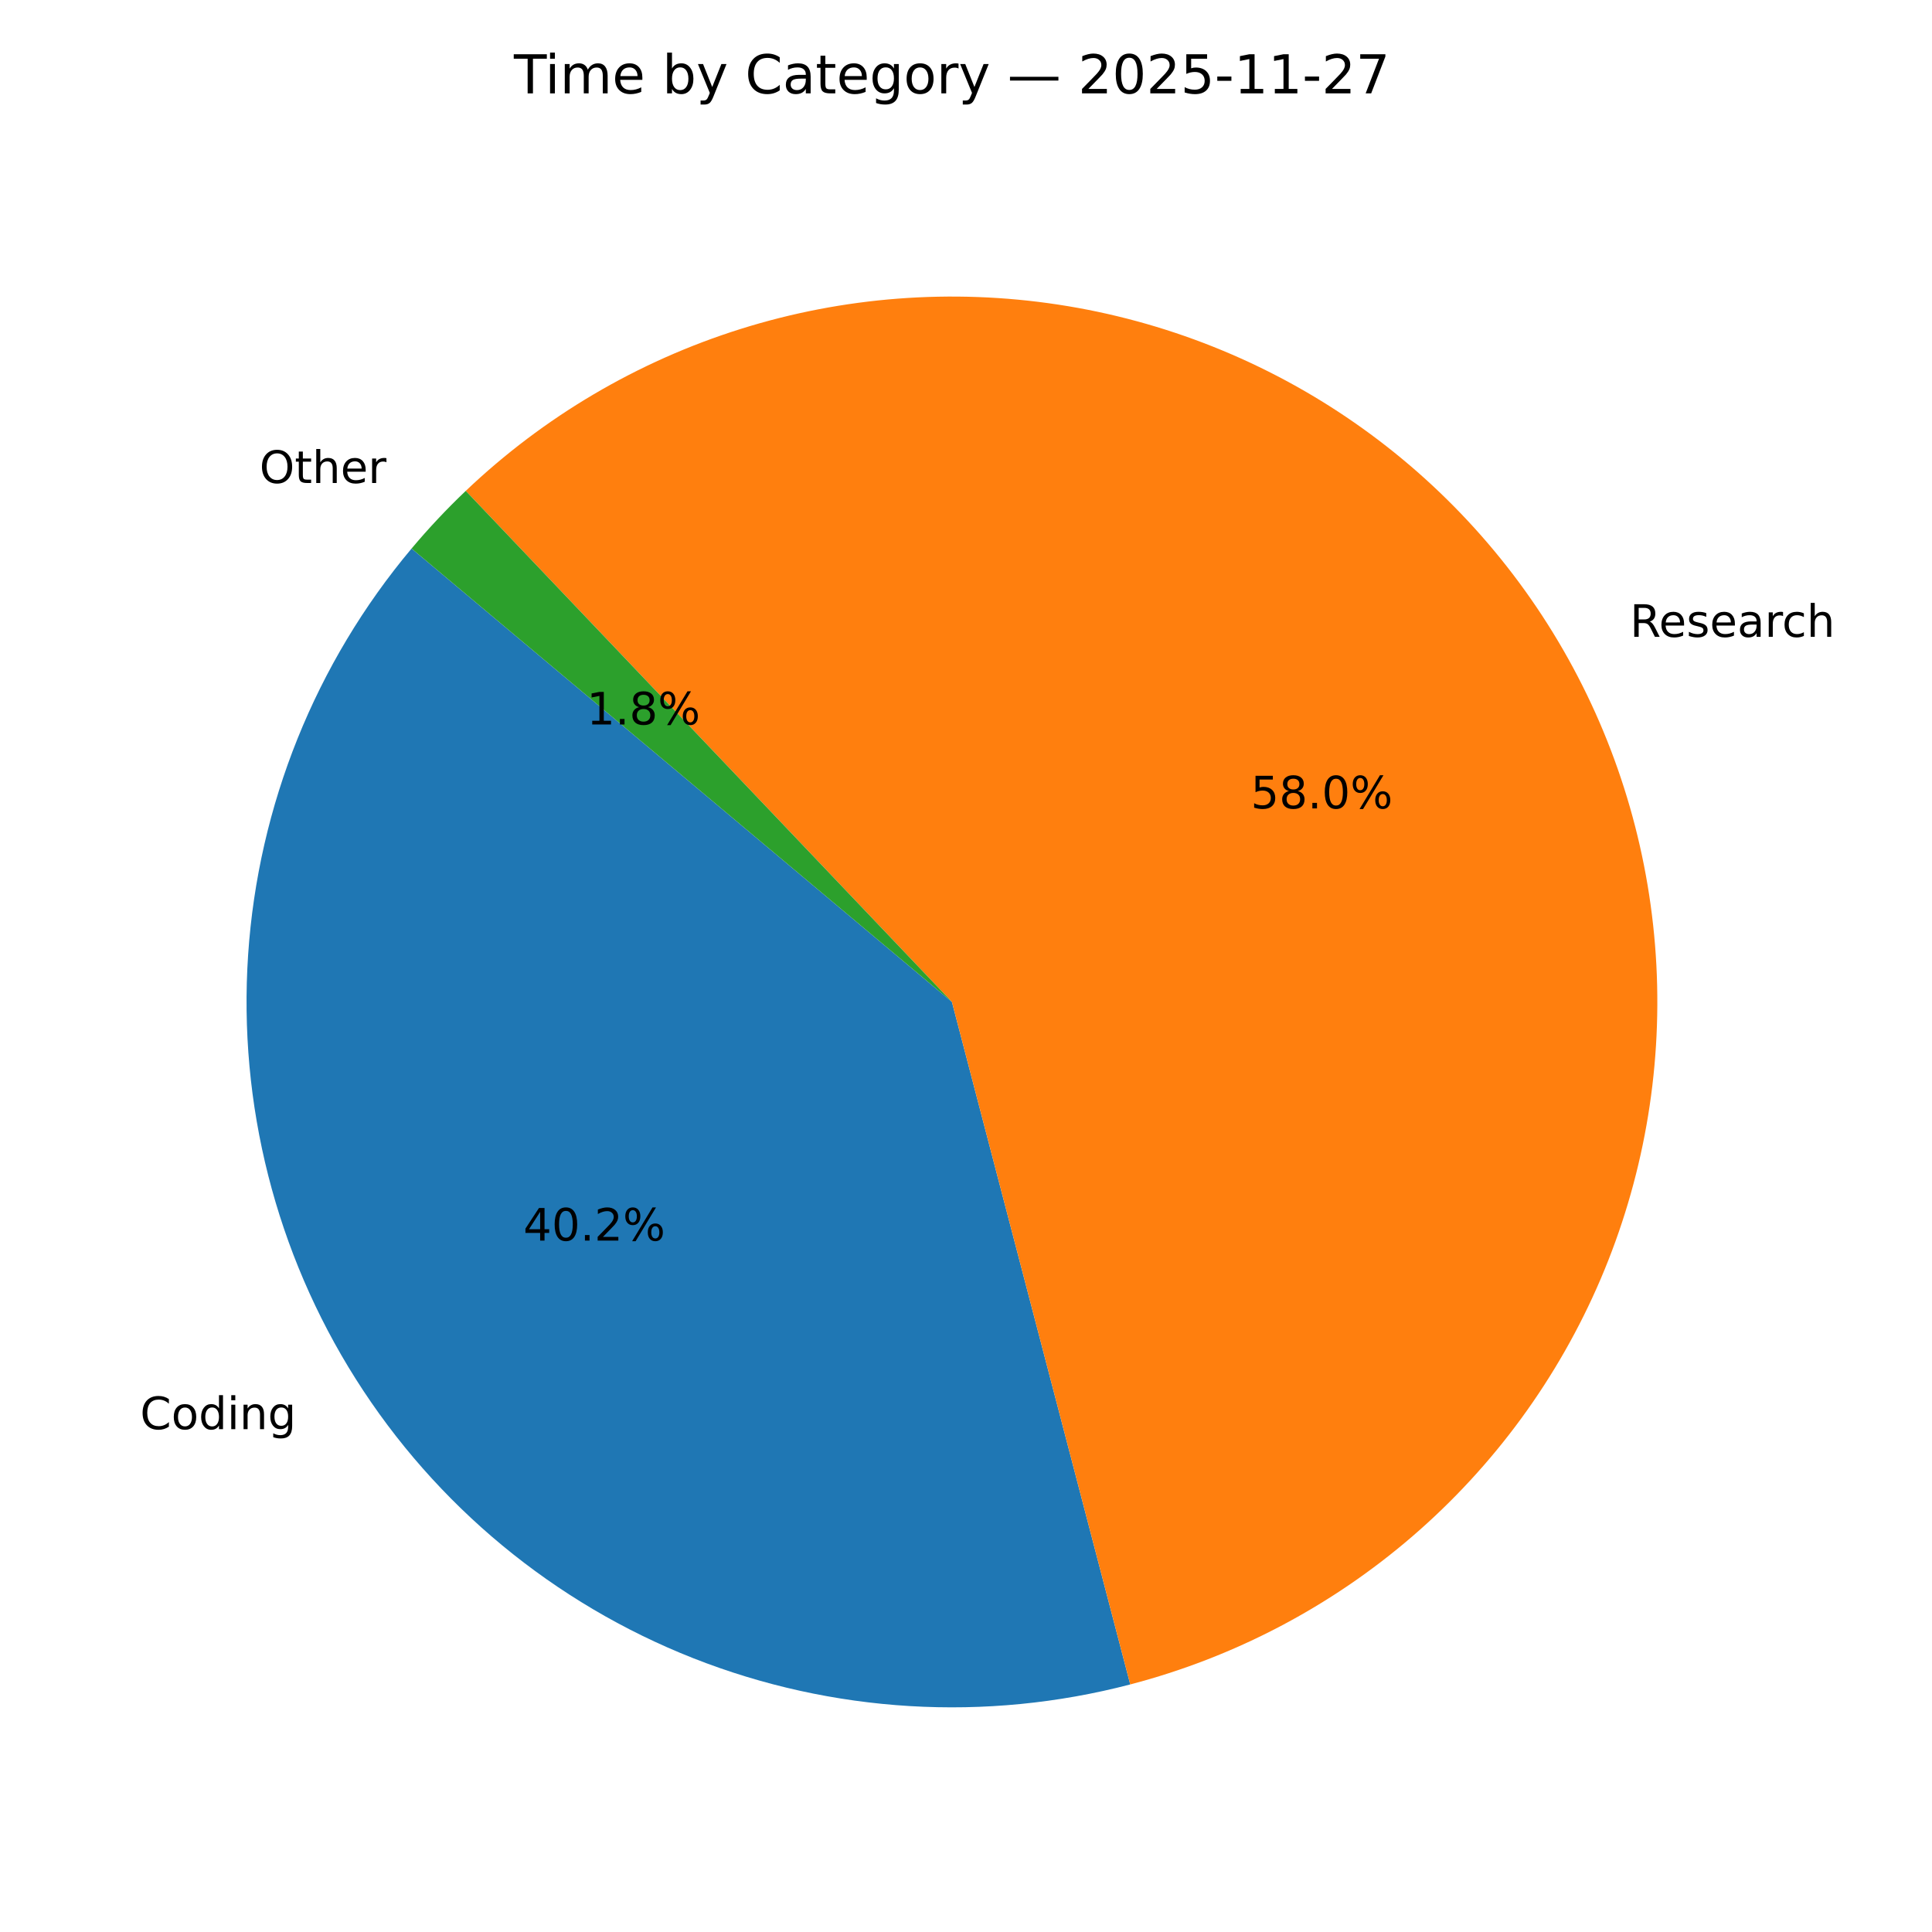
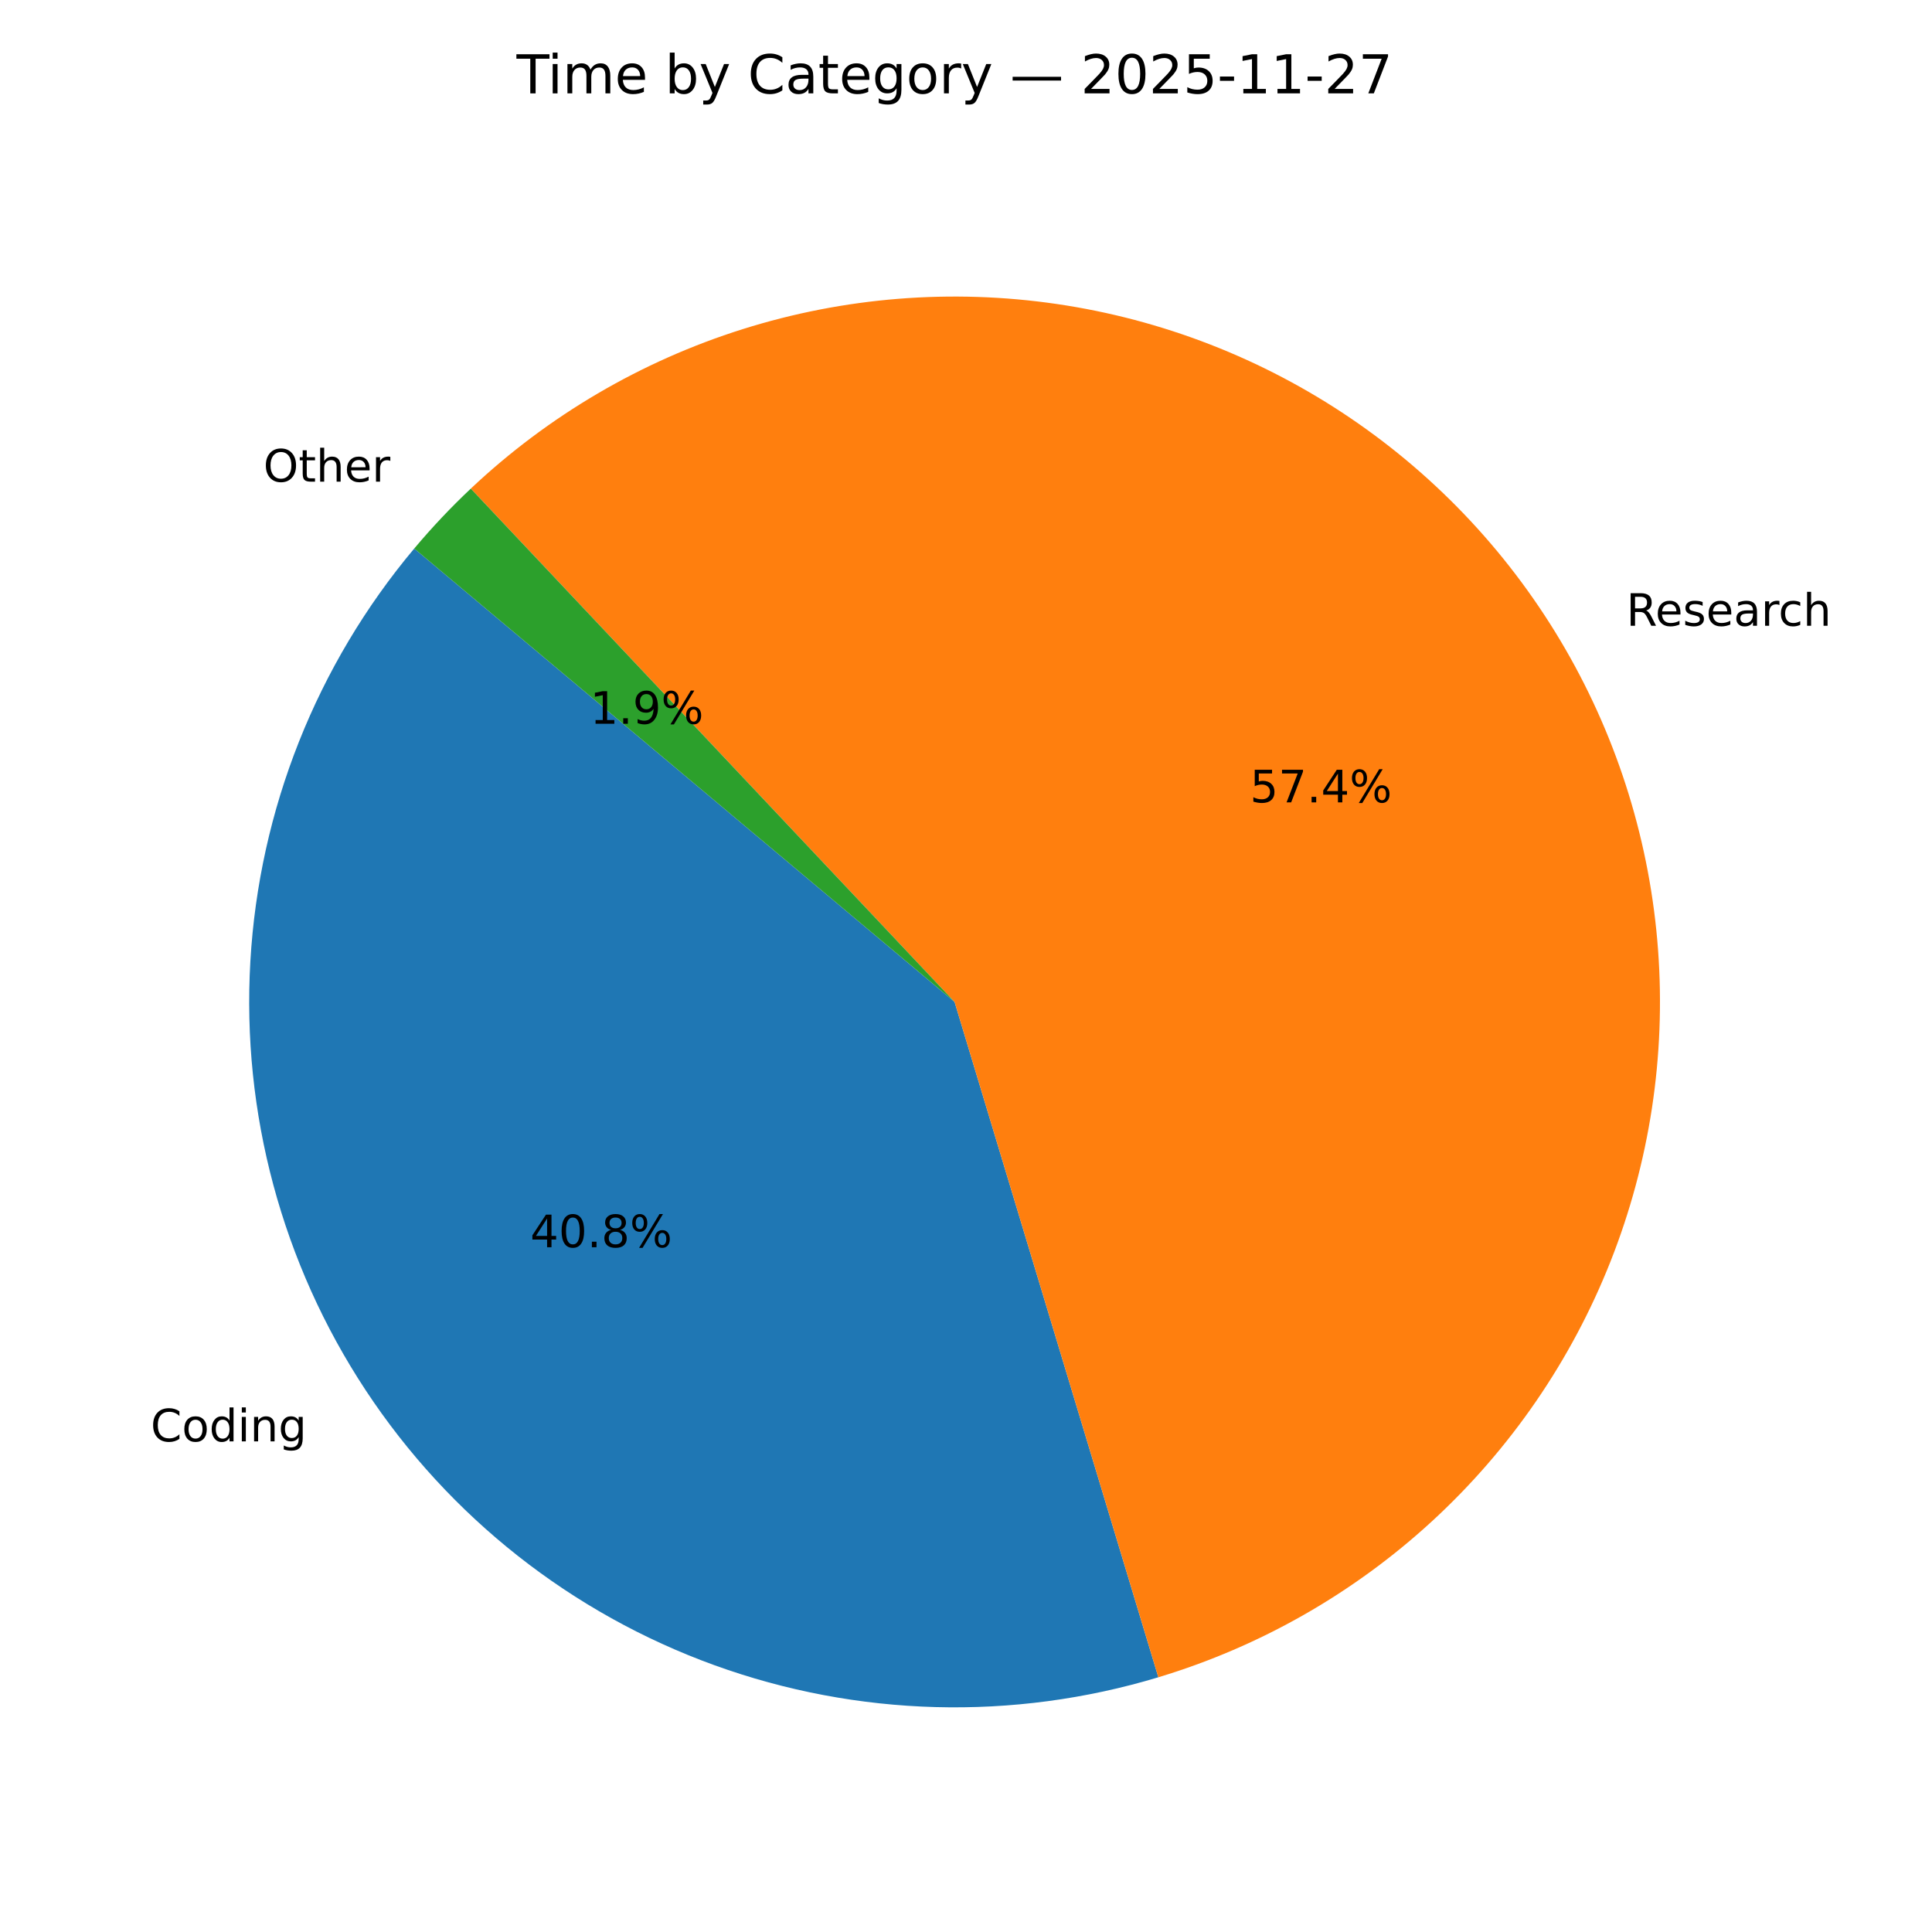
<svg xmlns="http://www.w3.org/2000/svg" xmlns:xlink="http://www.w3.org/1999/xlink" width="432pt" height="432pt" viewBox="0 0 432 432" version="1.1">
  <defs>
    <style type="text/css">*{stroke-linejoin: round; stroke-linecap: butt}</style>
  </defs>
  <g id="figure_1">
    <g id="patch_1">
      <path d="M 0 432  L 432 432  L 432 0  L 0 0  z " style="fill: #ffffff" />
    </g>
    <g id="axes_1">
      <g id="patch_2">
-         <path d="M 92.029 122.654  C 70.525 148.282 57.722 180.099 55.482 213.479  C 53.242 246.859 61.679 280.101 79.566 308.372  C 97.453 336.644 123.88 358.504 155.003 370.775  C 186.126 383.046 220.36 385.102 252.729 376.645  L 212.856 224.04  z " style="fill: #1f77b4" />
+         <path d="M 92.622 122.654  C 70.793 148.669 57.938 181.051 55.982 214.954  C 54.026 248.858 63.071 282.503 81.762 310.856  C 100.454 339.208 127.812 360.78 159.743 372.343  C 191.673 383.906 226.5 384.854 259.012 375.043  L 213.448 224.04  z " style="fill: #1f77b4" />
      </g>
      <g id="patch_3">
-         <path d="M 252.729 376.645  C 276.015 370.561 297.603 359.227 315.833 343.513  C 334.064 327.8 348.458 308.12 357.911 285.986  C 367.363 263.852 371.625 239.845 370.369 215.81  C 369.113 191.775 362.373 168.343 350.665 147.314  C 338.957 126.286 322.59 108.213 302.821 94.485  C 283.052 80.757 260.401 71.735 236.607 68.111  C 212.814 64.486 188.503 66.356 165.544 73.575  C 142.584 80.795 121.578 93.175 104.141 109.764  L 212.856 224.04  z " style="fill: #ff7f0e" />
+         <path d="M 259.012 375.043  C 281.785 368.172 302.712 356.237 320.22 340.134  C 337.728 324.032 351.37 304.176 360.119 282.056  C 368.868 259.936 372.502 236.121 370.746 212.399  C 368.991 188.677 361.891 165.656 349.981 145.065  C 338.07 124.474 321.655 106.842 301.967 93.493  C 282.279 80.143 259.823 71.419 236.287 67.974  C 212.75 64.53 188.737 66.454 166.049 73.603  C 143.361 80.751 122.582 92.94 105.271 109.254  L 213.448 224.04  z " style="fill: #ff7f0e" />
      </g>
      <g id="patch_4">
-         <path d="M 104.141 109.764  C 102.004 111.797 99.924 113.889 97.904 116.039  C 95.885 118.189 93.925 120.395 92.029 122.654  L 212.856 224.04  z " style="fill: #2ca02c" />
+         <path d="M 105.271 109.254  C 103.034 111.362 100.86 113.535 98.75 115.77  C 96.641 118.004 94.597 120.3 92.622 122.654  L 213.448 224.04  z " style="fill: #2ca02c" />
      </g>
      <g id="matplotlib.axis_1" />
      <g id="matplotlib.axis_2" />
      <g id="text_1">
-         <g transform="translate(31.32314 319.5648) scale(0.1 -0.1)">
+         <g transform="translate(33.67974 322.2965) scale(0.1 -0.1)">
          <defs>
            <path id="DejaVuSans-43" d="M 4122 4306  L 4122 3641  Q 3803 3938 3442 4084  Q 3081 4231 2675 4231  Q 1875 4231 1450 3742  Q 1025 3253 1025 2328  Q 1025 1406 1450 917  Q 1875 428 2675 428  Q 3081 428 3442 575  Q 3803 722 4122 1019  L 4122 359  Q 3791 134 3420 21  Q 3050 -91 2638 -91  Q 1578 -91 968 557  Q 359 1206 359 2328  Q 359 3453 968 4101  Q 1578 4750 2638 4750  Q 3056 4750 3426 4639  Q 3797 4528 4122 4306  z " transform="scale(0.015625)" />
            <path id="DejaVuSans-6f" d="M 1959 3097  Q 1497 3097 1228 2736  Q 959 2375 959 1747  Q 959 1119 1226 758  Q 1494 397 1959 397  Q 2419 397 2687 759  Q 2956 1122 2956 1747  Q 2956 2369 2687 2733  Q 2419 3097 1959 3097  z M 1959 3584  Q 2709 3584 3137 3096  Q 3566 2609 3566 1747  Q 3566 888 3137 398  Q 2709 -91 1959 -91  Q 1206 -91 779 398  Q 353 888 353 1747  Q 353 2609 779 3096  Q 1206 3584 1959 3584  z " transform="scale(0.015625)" />
            <path id="DejaVuSans-64" d="M 2906 2969  L 2906 4863  L 3481 4863  L 3481 0  L 2906 0  L 2906 525  Q 2725 213 2448 61  Q 2172 -91 1784 -91  Q 1150 -91 751 415  Q 353 922 353 1747  Q 353 2572 751 3078  Q 1150 3584 1784 3584  Q 2172 3584 2448 3432  Q 2725 3281 2906 2969  z M 947 1747  Q 947 1113 1208 752  Q 1469 391 1925 391  Q 2381 391 2643 752  Q 2906 1113 2906 1747  Q 2906 2381 2643 2742  Q 2381 3103 1925 3103  Q 1469 3103 1208 2742  Q 947 2381 947 1747  z " transform="scale(0.015625)" />
            <path id="DejaVuSans-69" d="M 603 3500  L 1178 3500  L 1178 0  L 603 0  L 603 3500  z M 603 4863  L 1178 4863  L 1178 4134  L 603 4134  L 603 4863  z " transform="scale(0.015625)" />
            <path id="DejaVuSans-6e" d="M 3513 2113  L 3513 0  L 2938 0  L 2938 2094  Q 2938 2591 2744 2837  Q 2550 3084 2163 3084  Q 1697 3084 1428 2787  Q 1159 2491 1159 1978  L 1159 0  L 581 0  L 581 3500  L 1159 3500  L 1159 2956  Q 1366 3272 1645 3428  Q 1925 3584 2291 3584  Q 2894 3584 3203 3211  Q 3513 2838 3513 2113  z " transform="scale(0.015625)" />
            <path id="DejaVuSans-67" d="M 2906 1791  Q 2906 2416 2648 2759  Q 2391 3103 1925 3103  Q 1463 3103 1205 2759  Q 947 2416 947 1791  Q 947 1169 1205 825  Q 1463 481 1925 481  Q 2391 481 2648 825  Q 2906 1169 2906 1791  z M 3481 434  Q 3481 -459 3084 -895  Q 2688 -1331 1869 -1331  Q 1566 -1331 1297 -1286  Q 1028 -1241 775 -1147  L 775 -588  Q 1028 -725 1275 -790  Q 1522 -856 1778 -856  Q 2344 -856 2625 -561  Q 2906 -266 2906 331  L 2906 616  Q 2728 306 2450 153  Q 2172 0 1784 0  Q 1141 0 747 490  Q 353 981 353 1791  Q 353 2603 747 3093  Q 1141 3584 1784 3584  Q 2172 3584 2450 3431  Q 2728 3278 2906 2969  L 2906 3500  L 3481 3500  L 3481 434  z " transform="scale(0.015625)" />
          </defs>
          <use xlink:href="#DejaVuSans-43" />
          <use xlink:href="#DejaVuSans-6f" transform="translate(69.82422 0)" />
          <use xlink:href="#DejaVuSans-64" transform="translate(131.0059 0)" />
          <use xlink:href="#DejaVuSans-69" transform="translate(194.4824 0)" />
          <use xlink:href="#DejaVuSans-6e" transform="translate(222.2656 0)" />
          <use xlink:href="#DejaVuSans-67" transform="translate(285.6445 0)" />
        </g>
      </g>
      <g id="text_2">
-         <g transform="translate(116.9986 277.3987) scale(0.1 -0.1)">
+         <g transform="translate(118.5532 278.8887) scale(0.1 -0.1)">
          <defs>
            <path id="DejaVuSans-34" d="M 2419 4116  L 825 1625  L 2419 1625  L 2419 4116  z M 2253 4666  L 3047 4666  L 3047 1625  L 3713 1625  L 3713 1100  L 3047 1100  L 3047 0  L 2419 0  L 2419 1100  L 313 1100  L 313 1709  L 2253 4666  z " transform="scale(0.015625)" />
            <path id="DejaVuSans-30" d="M 2034 4250  Q 1547 4250 1301 3770  Q 1056 3291 1056 2328  Q 1056 1369 1301 889  Q 1547 409 2034 409  Q 2525 409 2770 889  Q 3016 1369 3016 2328  Q 3016 3291 2770 3770  Q 2525 4250 2034 4250  z M 2034 4750  Q 2819 4750 3233 4129  Q 3647 3509 3647 2328  Q 3647 1150 3233 529  Q 2819 -91 2034 -91  Q 1250 -91 836 529  Q 422 1150 422 2328  Q 422 3509 836 4129  Q 1250 4750 2034 4750  z " transform="scale(0.015625)" />
            <path id="DejaVuSans-2e" d="M 684 794  L 1344 794  L 1344 0  L 684 0  L 684 794  z " transform="scale(0.015625)" />
-             <path id="DejaVuSans-32" d="M 1228 531  L 3431 531  L 3431 0  L 469 0  L 469 531  Q 828 903 1448 1529  Q 2069 2156 2228 2338  Q 2531 2678 2651 2914  Q 2772 3150 2772 3378  Q 2772 3750 2511 3984  Q 2250 4219 1831 4219  Q 1534 4219 1204 4116  Q 875 4013 500 3803  L 500 4441  Q 881 4594 1212 4672  Q 1544 4750 1819 4750  Q 2544 4750 2975 4387  Q 3406 4025 3406 3419  Q 3406 3131 3298 2873  Q 3191 2616 2906 2266  Q 2828 2175 2409 1742  Q 1991 1309 1228 531  z " transform="scale(0.015625)" />
+             <path id="DejaVuSans-38" d="M 2034 2216  Q 1584 2216 1326 1975  Q 1069 1734 1069 1313  Q 1069 891 1326 650  Q 1584 409 2034 409  Q 2484 409 2743 651  Q 3003 894 3003 1313  Q 3003 1734 2745 1975  Q 2488 2216 2034 2216  z M 1403 2484  Q 997 2584 770 2862  Q 544 3141 544 3541  Q 544 4100 942 4425  Q 1341 4750 2034 4750  Q 2731 4750 3128 4425  Q 3525 4100 3525 3541  Q 3525 3141 3298 2862  Q 3072 2584 2669 2484  Q 3125 2378 3379 2068  Q 3634 1759 3634 1313  Q 3634 634 3220 271  Q 2806 -91 2034 -91  Q 1263 -91 848 271  Q 434 634 434 1313  Q 434 1759 690 2068  Q 947 2378 1403 2484  z M 1172 3481  Q 1172 3119 1398 2916  Q 1625 2713 2034 2713  Q 2441 2713 2670 2916  Q 2900 3119 2900 3481  Q 2900 3844 2670 4047  Q 2441 4250 2034 4250  Q 1625 4250 1398 4047  Q 1172 3844 1172 3481  z " transform="scale(0.015625)" />
            <path id="DejaVuSans-25" d="M 4653 2053  Q 4381 2053 4226 1822  Q 4072 1591 4072 1178  Q 4072 772 4226 539  Q 4381 306 4653 306  Q 4919 306 5073 539  Q 5228 772 5228 1178  Q 5228 1588 5073 1820  Q 4919 2053 4653 2053  z M 4653 2450  Q 5147 2450 5437 2106  Q 5728 1763 5728 1178  Q 5728 594 5436 251  Q 5144 -91 4653 -91  Q 4153 -91 3862 251  Q 3572 594 3572 1178  Q 3572 1766 3864 2108  Q 4156 2450 4653 2450  z M 1428 4353  Q 1159 4353 1004 4120  Q 850 3888 850 3481  Q 850 3069 1003 2837  Q 1156 2606 1428 2606  Q 1700 2606 1854 2837  Q 2009 3069 2009 3481  Q 2009 3884 1853 4118  Q 1697 4353 1428 4353  z M 4250 4750  L 4750 4750  L 1831 -91  L 1331 -91  L 4250 4750  z M 1428 4750  Q 1922 4750 2215 4408  Q 2509 4066 2509 3481  Q 2509 2891 2217 2550  Q 1925 2209 1428 2209  Q 931 2209 642 2551  Q 353 2894 353 3481  Q 353 4063 643 4406  Q 934 4750 1428 4750  z " transform="scale(0.015625)" />
          </defs>
          <use xlink:href="#DejaVuSans-34" />
          <use xlink:href="#DejaVuSans-30" transform="translate(63.62305 0)" />
          <use xlink:href="#DejaVuSans-2e" transform="translate(127.2461 0)" />
-           <use xlink:href="#DejaVuSans-32" transform="translate(159.0332 0)" />
+           <use xlink:href="#DejaVuSans-38" transform="translate(159.0332 0)" />
          <use xlink:href="#DejaVuSans-25" transform="translate(222.6562 0)" />
        </g>
      </g>
      <g id="text_3">
-         <g transform="translate(364.4457 142.4008) scale(0.1 -0.1)">
+         <g transform="translate(363.6339 139.9269) scale(0.1 -0.1)">
          <defs>
            <path id="DejaVuSans-52" d="M 2841 2188  Q 3044 2119 3236 1894  Q 3428 1669 3622 1275  L 4263 0  L 3584 0  L 2988 1197  Q 2756 1666 2539 1819  Q 2322 1972 1947 1972  L 1259 1972  L 1259 0  L 628 0  L 628 4666  L 2053 4666  Q 2853 4666 3247 4331  Q 3641 3997 3641 3322  Q 3641 2881 3436 2590  Q 3231 2300 2841 2188  z M 1259 4147  L 1259 2491  L 2053 2491  Q 2509 2491 2742 2702  Q 2975 2913 2975 3322  Q 2975 3731 2742 3939  Q 2509 4147 2053 4147  L 1259 4147  z " transform="scale(0.015625)" />
            <path id="DejaVuSans-65" d="M 3597 1894  L 3597 1613  L 953 1613  Q 991 1019 1311 708  Q 1631 397 2203 397  Q 2534 397 2845 478  Q 3156 559 3463 722  L 3463 178  Q 3153 47 2828 -22  Q 2503 -91 2169 -91  Q 1331 -91 842 396  Q 353 884 353 1716  Q 353 2575 817 3079  Q 1281 3584 2069 3584  Q 2775 3584 3186 3129  Q 3597 2675 3597 1894  z M 3022 2063  Q 3016 2534 2758 2815  Q 2500 3097 2075 3097  Q 1594 3097 1305 2825  Q 1016 2553 972 2059  L 3022 2063  z " transform="scale(0.015625)" />
            <path id="DejaVuSans-73" d="M 2834 3397  L 2834 2853  Q 2591 2978 2328 3040  Q 2066 3103 1784 3103  Q 1356 3103 1142 2972  Q 928 2841 928 2578  Q 928 2378 1081 2264  Q 1234 2150 1697 2047  L 1894 2003  Q 2506 1872 2764 1633  Q 3022 1394 3022 966  Q 3022 478 2636 193  Q 2250 -91 1575 -91  Q 1294 -91 989 -36  Q 684 19 347 128  L 347 722  Q 666 556 975 473  Q 1284 391 1588 391  Q 1994 391 2212 530  Q 2431 669 2431 922  Q 2431 1156 2273 1281  Q 2116 1406 1581 1522  L 1381 1569  Q 847 1681 609 1914  Q 372 2147 372 2553  Q 372 3047 722 3315  Q 1072 3584 1716 3584  Q 2034 3584 2315 3537  Q 2597 3491 2834 3397  z " transform="scale(0.015625)" />
            <path id="DejaVuSans-61" d="M 2194 1759  Q 1497 1759 1228 1600  Q 959 1441 959 1056  Q 959 750 1161 570  Q 1363 391 1709 391  Q 2188 391 2477 730  Q 2766 1069 2766 1631  L 2766 1759  L 2194 1759  z M 3341 1997  L 3341 0  L 2766 0  L 2766 531  Q 2569 213 2275 61  Q 1981 -91 1556 -91  Q 1019 -91 701 211  Q 384 513 384 1019  Q 384 1609 779 1909  Q 1175 2209 1959 2209  L 2766 2209  L 2766 2266  Q 2766 2663 2505 2880  Q 2244 3097 1772 3097  Q 1472 3097 1187 3025  Q 903 2953 641 2809  L 641 3341  Q 956 3463 1253 3523  Q 1550 3584 1831 3584  Q 2591 3584 2966 3190  Q 3341 2797 3341 1997  z " transform="scale(0.015625)" />
            <path id="DejaVuSans-72" d="M 2631 2963  Q 2534 3019 2420 3045  Q 2306 3072 2169 3072  Q 1681 3072 1420 2755  Q 1159 2438 1159 1844  L 1159 0  L 581 0  L 581 3500  L 1159 3500  L 1159 2956  Q 1341 3275 1631 3429  Q 1922 3584 2338 3584  Q 2397 3584 2469 3576  Q 2541 3569 2628 3553  L 2631 2963  z " transform="scale(0.015625)" />
            <path id="DejaVuSans-63" d="M 3122 3366  L 3122 2828  Q 2878 2963 2633 3030  Q 2388 3097 2138 3097  Q 1578 3097 1268 2742  Q 959 2388 959 1747  Q 959 1106 1268 751  Q 1578 397 2138 397  Q 2388 397 2633 464  Q 2878 531 3122 666  L 3122 134  Q 2881 22 2623 -34  Q 2366 -91 2075 -91  Q 1284 -91 818 406  Q 353 903 353 1747  Q 353 2603 823 3093  Q 1294 3584 2113 3584  Q 2378 3584 2631 3529  Q 2884 3475 3122 3366  z " transform="scale(0.015625)" />
            <path id="DejaVuSans-68" d="M 3513 2113  L 3513 0  L 2938 0  L 2938 2094  Q 2938 2591 2744 2837  Q 2550 3084 2163 3084  Q 1697 3084 1428 2787  Q 1159 2491 1159 1978  L 1159 0  L 581 0  L 581 4863  L 1159 4863  L 1159 2956  Q 1366 3272 1645 3428  Q 1925 3584 2291 3584  Q 2894 3584 3203 3211  Q 3513 2838 3513 2113  z " transform="scale(0.015625)" />
          </defs>
          <use xlink:href="#DejaVuSans-52" />
          <use xlink:href="#DejaVuSans-65" transform="translate(64.98242 0)" />
          <use xlink:href="#DejaVuSans-73" transform="translate(126.5059 0)" />
          <use xlink:href="#DejaVuSans-65" transform="translate(178.6055 0)" />
          <use xlink:href="#DejaVuSans-61" transform="translate(240.1289 0)" />
          <use xlink:href="#DejaVuSans-72" transform="translate(301.4082 0)" />
          <use xlink:href="#DejaVuSans-63" transform="translate(340.2715 0)" />
          <use xlink:href="#DejaVuSans-68" transform="translate(395.252 0)" />
        </g>
      </g>
      <g id="text_4">
-         <g transform="translate(279.6578 180.7638) scale(0.1 -0.1)">
+         <g transform="translate(279.4841 179.4144) scale(0.1 -0.1)">
          <defs>
            <path id="DejaVuSans-35" d="M 691 4666  L 3169 4666  L 3169 4134  L 1269 4134  L 1269 2991  Q 1406 3038 1543 3061  Q 1681 3084 1819 3084  Q 2600 3084 3056 2656  Q 3513 2228 3513 1497  Q 3513 744 3044 326  Q 2575 -91 1722 -91  Q 1428 -91 1123 -41  Q 819 9 494 109  L 494 744  Q 775 591 1075 516  Q 1375 441 1709 441  Q 2250 441 2565 725  Q 2881 1009 2881 1497  Q 2881 1984 2565 2268  Q 2250 2553 1709 2553  Q 1456 2553 1204 2497  Q 953 2441 691 2322  L 691 4666  z " transform="scale(0.015625)" />
-             <path id="DejaVuSans-38" d="M 2034 2216  Q 1584 2216 1326 1975  Q 1069 1734 1069 1313  Q 1069 891 1326 650  Q 1584 409 2034 409  Q 2484 409 2743 651  Q 3003 894 3003 1313  Q 3003 1734 2745 1975  Q 2488 2216 2034 2216  z M 1403 2484  Q 997 2584 770 2862  Q 544 3141 544 3541  Q 544 4100 942 4425  Q 1341 4750 2034 4750  Q 2731 4750 3128 4425  Q 3525 4100 3525 3541  Q 3525 3141 3298 2862  Q 3072 2584 2669 2484  Q 3125 2378 3379 2068  Q 3634 1759 3634 1313  Q 3634 634 3220 271  Q 2806 -91 2034 -91  Q 1263 -91 848 271  Q 434 634 434 1313  Q 434 1759 690 2068  Q 947 2378 1403 2484  z M 1172 3481  Q 1172 3119 1398 2916  Q 1625 2713 2034 2713  Q 2441 2713 2670 2916  Q 2900 3119 2900 3481  Q 2900 3844 2670 4047  Q 2441 4250 2034 4250  Q 1625 4250 1398 4047  Q 1172 3844 1172 3481  z " transform="scale(0.015625)" />
+             <path id="DejaVuSans-37" d="M 525 4666  L 3525 4666  L 3525 4397  L 1831 0  L 1172 0  L 2766 4134  L 525 4134  L 525 4666  z " transform="scale(0.015625)" />
          </defs>
          <use xlink:href="#DejaVuSans-35" />
-           <use xlink:href="#DejaVuSans-38" transform="translate(63.62305 0)" />
+           <use xlink:href="#DejaVuSans-37" transform="translate(63.62305 0)" />
          <use xlink:href="#DejaVuSans-2e" transform="translate(127.2461 0)" />
-           <use xlink:href="#DejaVuSans-30" transform="translate(159.0332 0)" />
+           <use xlink:href="#DejaVuSans-34" transform="translate(159.0332 0)" />
          <use xlink:href="#DejaVuSans-25" transform="translate(222.6562 0)" />
        </g>
      </g>
      <g id="text_5">
-         <g transform="translate(58.01531 107.9984) scale(0.1 -0.1)">
+         <g transform="translate(58.88671 107.7019) scale(0.1 -0.1)">
          <defs>
            <path id="DejaVuSans-4f" d="M 2522 4238  Q 1834 4238 1429 3725  Q 1025 3213 1025 2328  Q 1025 1447 1429 934  Q 1834 422 2522 422  Q 3209 422 3611 934  Q 4013 1447 4013 2328  Q 4013 3213 3611 3725  Q 3209 4238 2522 4238  z M 2522 4750  Q 3503 4750 4090 4092  Q 4678 3434 4678 2328  Q 4678 1225 4090 567  Q 3503 -91 2522 -91  Q 1538 -91 948 565  Q 359 1222 359 2328  Q 359 3434 948 4092  Q 1538 4750 2522 4750  z " transform="scale(0.015625)" />
            <path id="DejaVuSans-74" d="M 1172 4494  L 1172 3500  L 2356 3500  L 2356 3053  L 1172 3053  L 1172 1153  Q 1172 725 1289 603  Q 1406 481 1766 481  L 2356 481  L 2356 0  L 1766 0  Q 1100 0 847 248  Q 594 497 594 1153  L 594 3053  L 172 3053  L 172 3500  L 594 3500  L 594 4494  L 1172 4494  z " transform="scale(0.015625)" />
          </defs>
          <use xlink:href="#DejaVuSans-4f" />
          <use xlink:href="#DejaVuSans-74" transform="translate(78.71094 0)" />
          <use xlink:href="#DejaVuSans-68" transform="translate(117.9199 0)" />
          <use xlink:href="#DejaVuSans-65" transform="translate(181.2988 0)" />
          <use xlink:href="#DejaVuSans-72" transform="translate(242.8223 0)" />
        </g>
      </g>
      <g id="text_6">
-         <g transform="translate(131.1826 161.9988) scale(0.1 -0.1)">
+         <g transform="translate(131.9271 161.8371) scale(0.1 -0.1)">
          <defs>
            <path id="DejaVuSans-31" d="M 794 531  L 1825 531  L 1825 4091  L 703 3866  L 703 4441  L 1819 4666  L 2450 4666  L 2450 531  L 3481 531  L 3481 0  L 794 0  L 794 531  z " transform="scale(0.015625)" />
+             <path id="DejaVuSans-39" d="M 703 97  L 703 672  Q 941 559 1184 500  Q 1428 441 1663 441  Q 2288 441 2617 861  Q 2947 1281 2994 2138  Q 2813 1869 2534 1725  Q 2256 1581 1919 1581  Q 1219 1581 811 2004  Q 403 2428 403 3163  Q 403 3881 828 4315  Q 1253 4750 1959 4750  Q 2769 4750 3195 4129  Q 3622 3509 3622 2328  Q 3622 1225 3098 567  Q 2575 -91 1691 -91  Q 1453 -91 1209 -44  Q 966 3 703 97  z M 1959 2075  Q 2384 2075 2632 2365  Q 2881 2656 2881 3163  Q 2881 3666 2632 3958  Q 2384 4250 1959 4250  Q 1534 4250 1286 3958  Q 1038 3666 1038 3163  Q 1038 2656 1286 2365  Q 1534 2075 1959 2075  z " transform="scale(0.015625)" />
          </defs>
          <use xlink:href="#DejaVuSans-31" />
          <use xlink:href="#DejaVuSans-2e" transform="translate(63.62305 0)" />
-           <use xlink:href="#DejaVuSans-38" transform="translate(95.41016 0)" />
+           <use xlink:href="#DejaVuSans-39" transform="translate(95.41016 0)" />
          <use xlink:href="#DejaVuSans-25" transform="translate(159.0332 0)" />
        </g>
      </g>
      <g id="text_7">
-         <g transform="translate(114.9098 20.88) scale(0.12 -0.12)">
+         <g transform="translate(115.5021 20.88) scale(0.12 -0.12)">
          <defs>
            <path id="DejaVuSans-54" d="M -19 4666  L 3928 4666  L 3928 4134  L 2272 4134  L 2272 0  L 1638 0  L 1638 4134  L -19 4134  L -19 4666  z " transform="scale(0.015625)" />
            <path id="DejaVuSans-6d" d="M 3328 2828  Q 3544 3216 3844 3400  Q 4144 3584 4550 3584  Q 5097 3584 5394 3201  Q 5691 2819 5691 2113  L 5691 0  L 5113 0  L 5113 2094  Q 5113 2597 4934 2840  Q 4756 3084 4391 3084  Q 3944 3084 3684 2787  Q 3425 2491 3425 1978  L 3425 0  L 2847 0  L 2847 2094  Q 2847 2600 2669 2842  Q 2491 3084 2119 3084  Q 1678 3084 1418 2786  Q 1159 2488 1159 1978  L 1159 0  L 581 0  L 581 3500  L 1159 3500  L 1159 2956  Q 1356 3278 1631 3431  Q 1906 3584 2284 3584  Q 2666 3584 2933 3390  Q 3200 3197 3328 2828  z " transform="scale(0.015625)" />
            <path id="DejaVuSans-20" transform="scale(0.015625)" />
            <path id="DejaVuSans-62" d="M 3116 1747  Q 3116 2381 2855 2742  Q 2594 3103 2138 3103  Q 1681 3103 1420 2742  Q 1159 2381 1159 1747  Q 1159 1113 1420 752  Q 1681 391 2138 391  Q 2594 391 2855 752  Q 3116 1113 3116 1747  z M 1159 2969  Q 1341 3281 1617 3432  Q 1894 3584 2278 3584  Q 2916 3584 3314 3078  Q 3713 2572 3713 1747  Q 3713 922 3314 415  Q 2916 -91 2278 -91  Q 1894 -91 1617 61  Q 1341 213 1159 525  L 1159 0  L 581 0  L 581 4863  L 1159 4863  L 1159 2969  z " transform="scale(0.015625)" />
            <path id="DejaVuSans-79" d="M 2059 -325  Q 1816 -950 1584 -1140  Q 1353 -1331 966 -1331  L 506 -1331  L 506 -850  L 844 -850  Q 1081 -850 1212 -737  Q 1344 -625 1503 -206  L 1606 56  L 191 3500  L 800 3500  L 1894 763  L 2988 3500  L 3597 3500  L 2059 -325  z " transform="scale(0.015625)" />
            <path id="DejaVuSans-2014" d="M 313 1978  L 6088 1978  L 6088 1528  L 313 1528  L 313 1978  z " transform="scale(0.015625)" />
+             <path id="DejaVuSans-32" d="M 1228 531  L 3431 531  L 3431 0  L 469 0  L 469 531  Q 828 903 1448 1529  Q 2069 2156 2228 2338  Q 2531 2678 2651 2914  Q 2772 3150 2772 3378  Q 2772 3750 2511 3984  Q 2250 4219 1831 4219  Q 1534 4219 1204 4116  Q 875 4013 500 3803  L 500 4441  Q 881 4594 1212 4672  Q 1544 4750 1819 4750  Q 2544 4750 2975 4387  Q 3406 4025 3406 3419  Q 3406 3131 3298 2873  Q 3191 2616 2906 2266  Q 2828 2175 2409 1742  Q 1991 1309 1228 531  z " transform="scale(0.015625)" />
            <path id="DejaVuSans-2d" d="M 313 2009  L 1997 2009  L 1997 1497  L 313 1497  L 313 2009  z " transform="scale(0.015625)" />
-             <path id="DejaVuSans-37" d="M 525 4666  L 3525 4666  L 3525 4397  L 1831 0  L 1172 0  L 2766 4134  L 525 4134  L 525 4666  z " transform="scale(0.015625)" />
          </defs>
          <use xlink:href="#DejaVuSans-54" />
          <use xlink:href="#DejaVuSans-69" transform="translate(57.95898 0)" />
          <use xlink:href="#DejaVuSans-6d" transform="translate(85.74219 0)" />
          <use xlink:href="#DejaVuSans-65" transform="translate(183.1543 0)" />
          <use xlink:href="#DejaVuSans-20" transform="translate(244.6777 0)" />
          <use xlink:href="#DejaVuSans-62" transform="translate(276.4648 0)" />
          <use xlink:href="#DejaVuSans-79" transform="translate(339.9414 0)" />
          <use xlink:href="#DejaVuSans-20" transform="translate(399.1211 0)" />
          <use xlink:href="#DejaVuSans-43" transform="translate(430.9082 0)" />
          <use xlink:href="#DejaVuSans-61" transform="translate(500.7324 0)" />
          <use xlink:href="#DejaVuSans-74" transform="translate(562.0117 0)" />
          <use xlink:href="#DejaVuSans-65" transform="translate(601.2207 0)" />
          <use xlink:href="#DejaVuSans-67" transform="translate(662.7441 0)" />
          <use xlink:href="#DejaVuSans-6f" transform="translate(726.2207 0)" />
          <use xlink:href="#DejaVuSans-72" transform="translate(787.4023 0)" />
          <use xlink:href="#DejaVuSans-79" transform="translate(828.5156 0)" />
          <use xlink:href="#DejaVuSans-20" transform="translate(887.6953 0)" />
          <use xlink:href="#DejaVuSans-2014" transform="translate(919.4824 0)" />
          <use xlink:href="#DejaVuSans-20" transform="translate(1019.482 0)" />
          <use xlink:href="#DejaVuSans-32" transform="translate(1051.27 0)" />
          <use xlink:href="#DejaVuSans-30" transform="translate(1114.893 0)" />
          <use xlink:href="#DejaVuSans-32" transform="translate(1178.516 0)" />
          <use xlink:href="#DejaVuSans-35" transform="translate(1242.139 0)" />
          <use xlink:href="#DejaVuSans-2d" transform="translate(1305.762 0)" />
          <use xlink:href="#DejaVuSans-31" transform="translate(1341.846 0)" />
          <use xlink:href="#DejaVuSans-31" transform="translate(1405.469 0)" />
          <use xlink:href="#DejaVuSans-2d" transform="translate(1469.092 0)" />
          <use xlink:href="#DejaVuSans-32" transform="translate(1505.176 0)" />
          <use xlink:href="#DejaVuSans-37" transform="translate(1568.799 0)" />
        </g>
      </g>
    </g>
  </g>
</svg>
